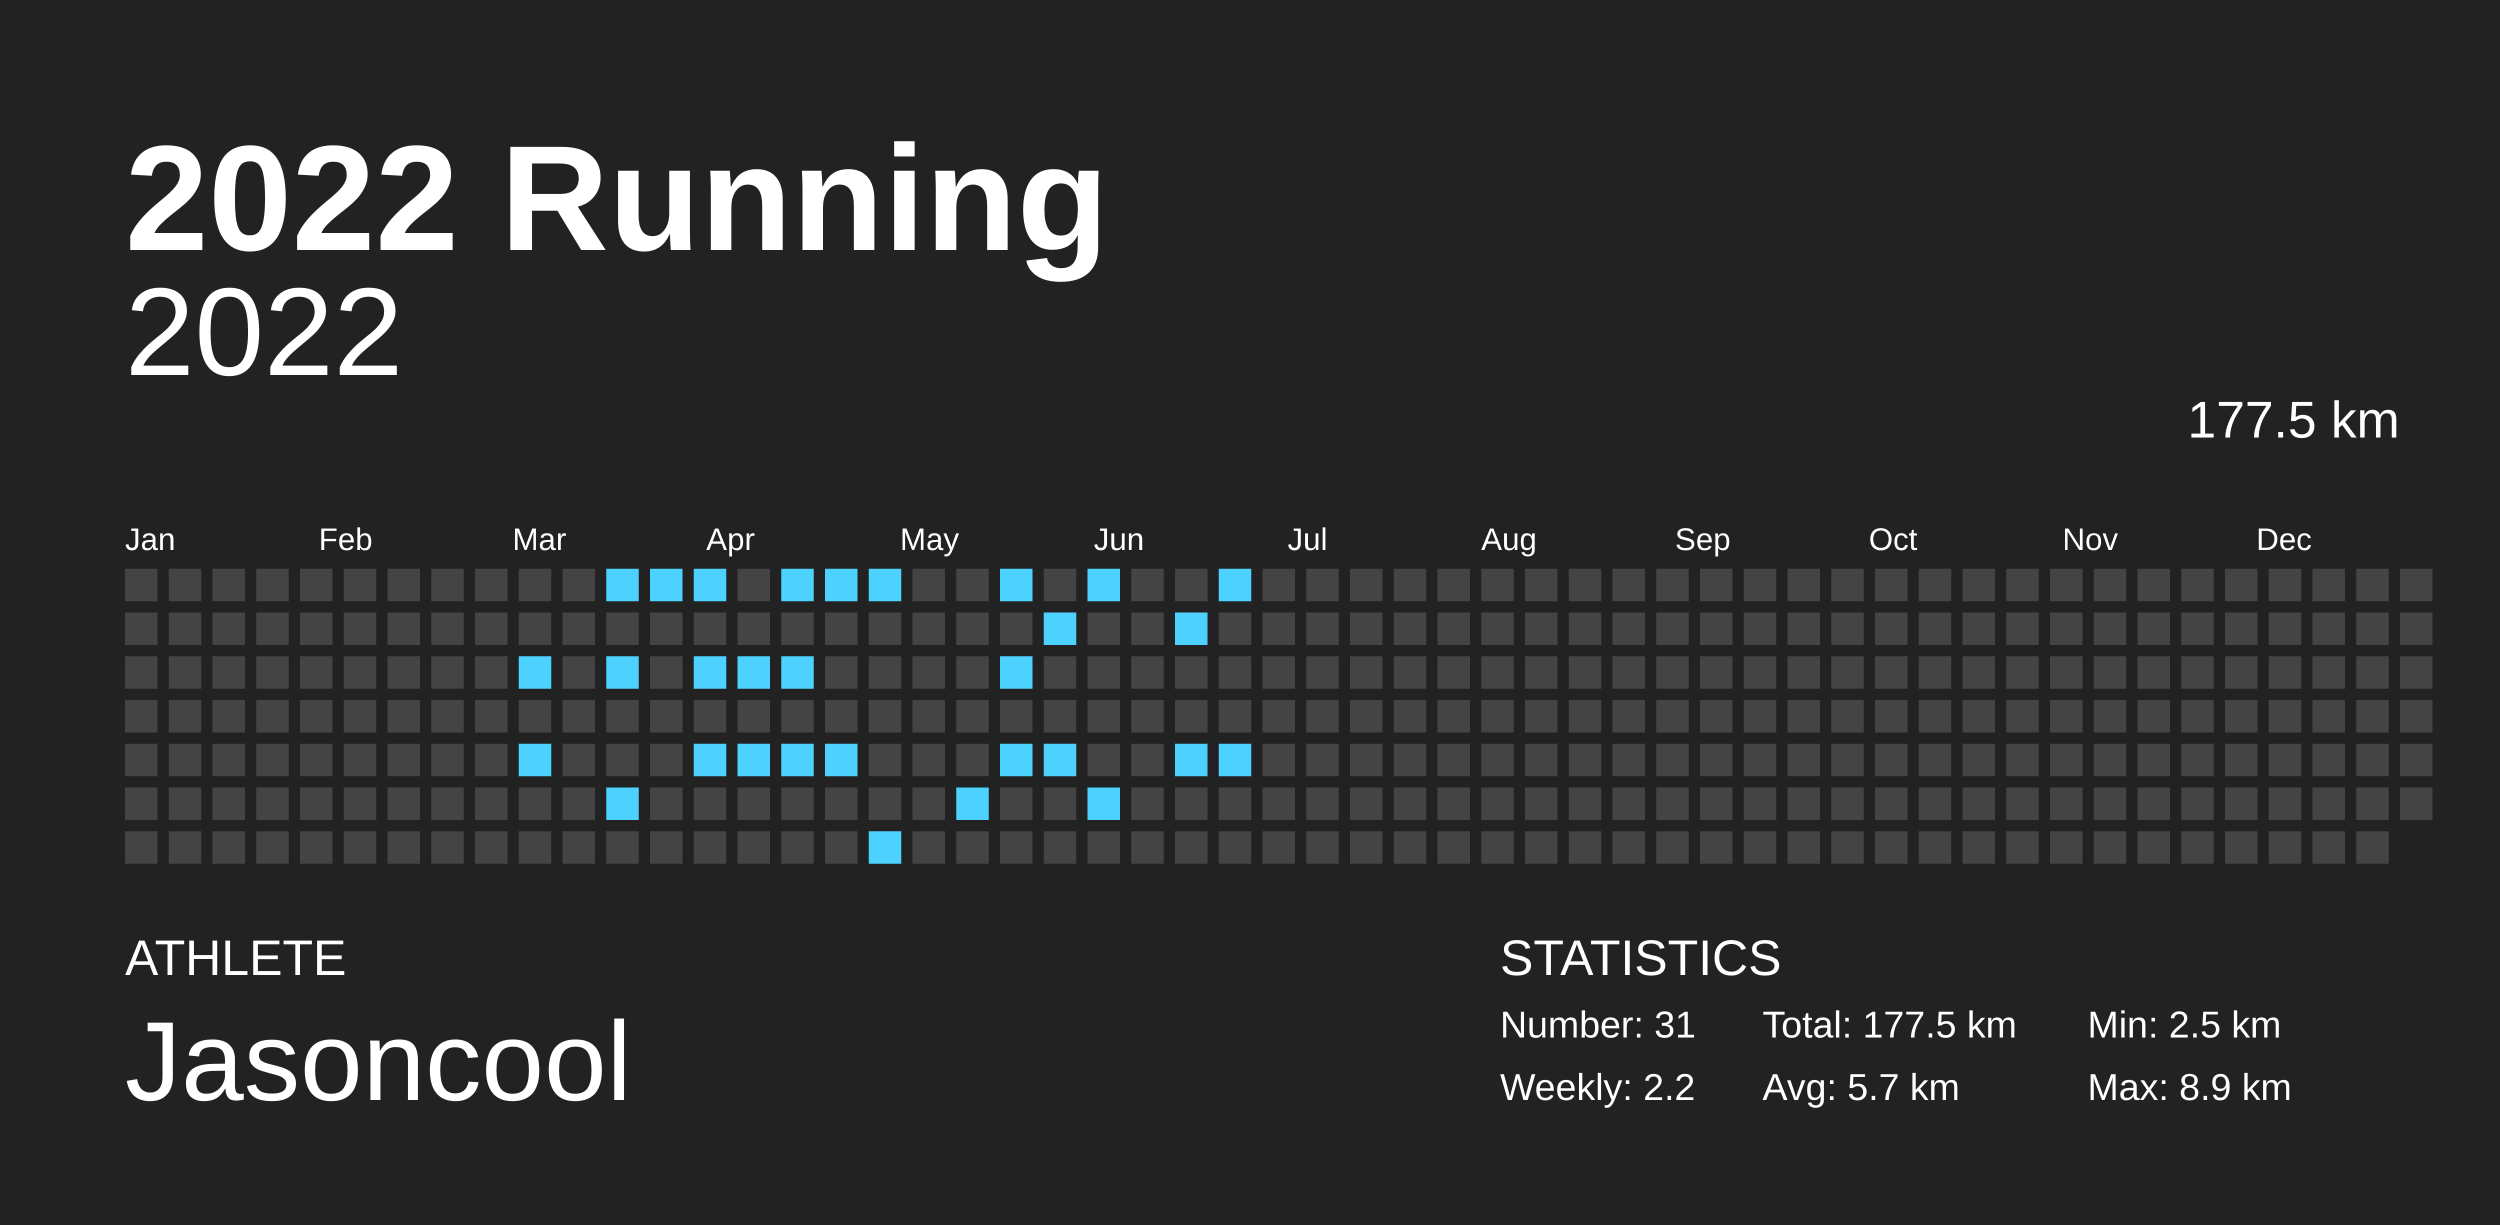
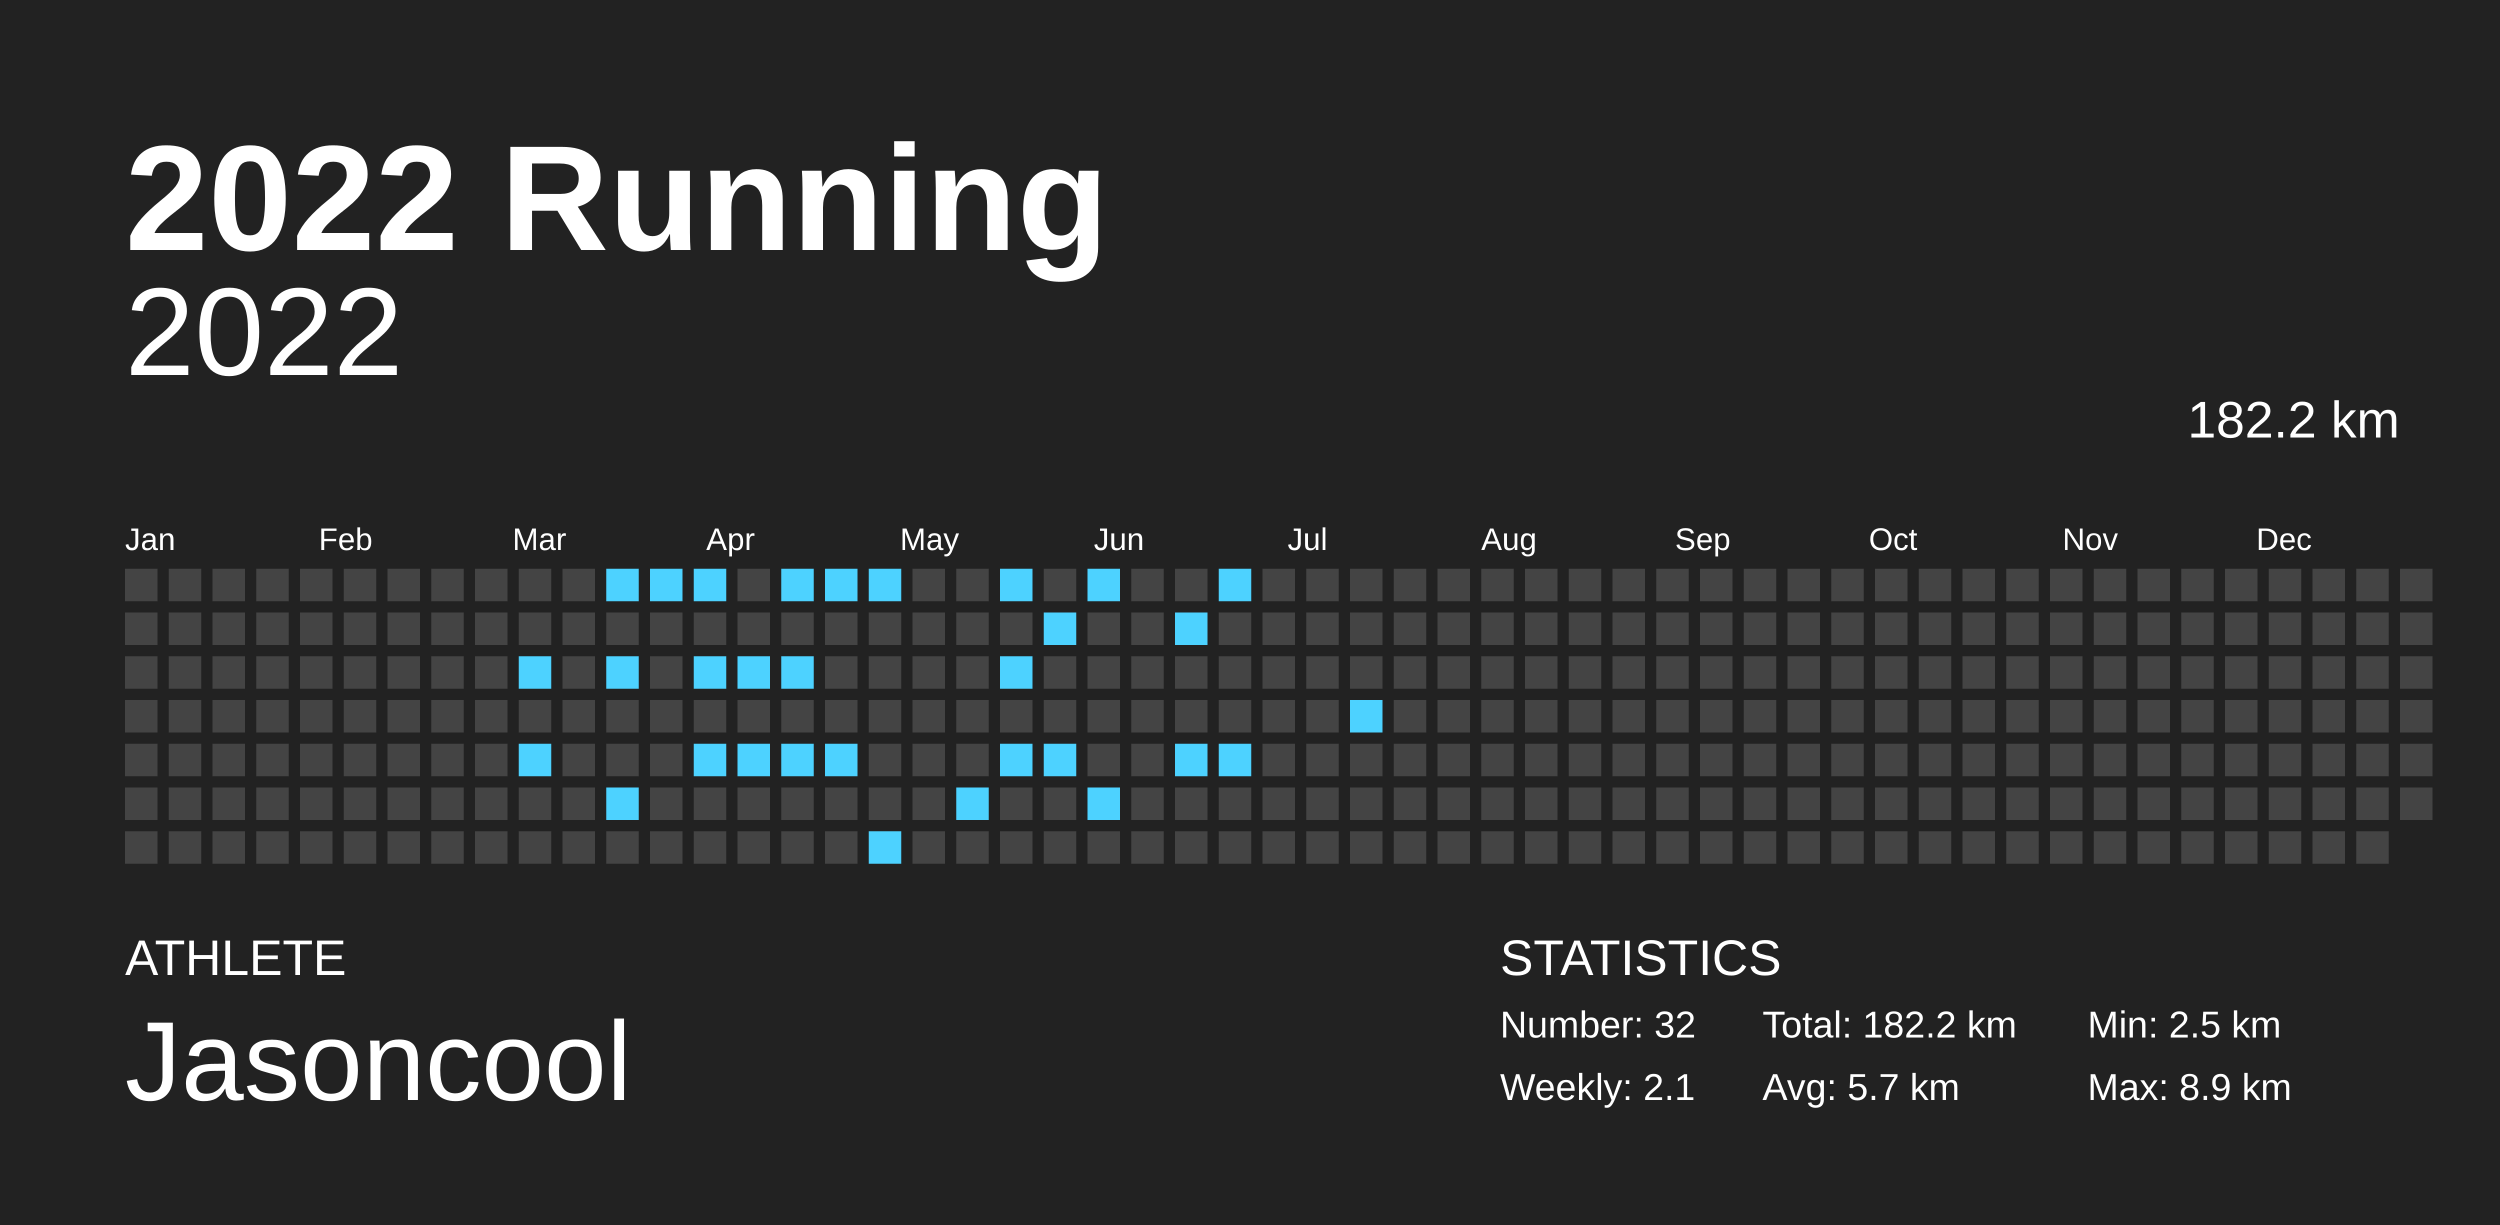
<svg xmlns="http://www.w3.org/2000/svg" baseProfile="full" height="98mm" version="1.1" viewBox="0,0,200,98" width="200mm">
  <defs />
  <rect fill="#222222" height="98" width="200" x="0" y="0" />
  <text fill="#FFFFFF" style="font-size:12px; font-family:Arial; font-weight:bold;" x="10" y="20">2022 Running</text>
  <text fill="#FFFFFF" style="font-size:4px; font-family:Arial" x="10" y="78">ATHLETE</text>
  <text fill="#FFFFFF" style="font-size:9px; font-family:Arial" x="10" y="88">Jasoncool</text>
  <text fill="#FFFFFF" style="font-size:4px; font-family:Arial" x="120" y="78">STATISTICS</text>
-   <text fill="#FFFFFF" style="font-size:3px; font-family:Arial" x="120" y="83">Number: 31</text>
-   <text fill="#FFFFFF" style="font-size:3px; font-family:Arial" x="120" y="88">Weekly: 2.2</text>
-   <text fill="#FFFFFF" style="font-size:3px; font-family:Arial" x="141" y="83">Total: 177.5 km</text>
+   <text fill="#FFFFFF" style="font-size:3px; font-family:Arial" x="120" y="83">Number: 32</text>
+   <text fill="#FFFFFF" style="font-size:3px; font-family:Arial" x="120" y="88">Weekly: 2.1</text>
+   <text fill="#FFFFFF" style="font-size:3px; font-family:Arial" x="141" y="83">Total: 182.2 km</text>
  <text fill="#FFFFFF" style="font-size:3px; font-family:Arial" x="141" y="88">Avg: 5.7 km</text>
  <text fill="#FFFFFF" style="font-size:3px; font-family:Arial" x="167" y="83">Min: 2.5 km</text>
  <text fill="#FFFFFF" style="font-size:3px; font-family:Arial" x="167" y="88">Max: 8.9 km</text>
  <text alignment-baseline="hanging" fill="#FFFFFF" style="font-size:10.0px; font-family:Arial;" x="10" y="30">2022</text>
-   <text alignment-baseline="hanging" fill="#FFFFFF" style="font-size:4.125px; font-family:Arial;" x="175" y="35">177.5 km</text>
+   <text alignment-baseline="hanging" fill="#FFFFFF" style="font-size:4.125px; font-family:Arial;" x="175" y="35">182.2 km</text>
  <text fill="#FFFFFF" style="font-size:2.5px; font-family:Arial" x="10.0" y="44">Jan</text>
  <text fill="#FFFFFF" style="font-size:2.5px; font-family:Arial" x="25.5" y="44">Feb</text>
  <text fill="#FFFFFF" style="font-size:2.5px; font-family:Arial" x="41.0" y="44">Mar</text>
  <text fill="#FFFFFF" style="font-size:2.5px; font-family:Arial" x="56.5" y="44">Apr</text>
  <text fill="#FFFFFF" style="font-size:2.5px; font-family:Arial" x="72.0" y="44">May</text>
  <text fill="#FFFFFF" style="font-size:2.5px; font-family:Arial" x="87.5" y="44">Jun</text>
  <text fill="#FFFFFF" style="font-size:2.5px; font-family:Arial" x="103.0" y="44">Jul</text>
  <text fill="#FFFFFF" style="font-size:2.5px; font-family:Arial" x="118.5" y="44">Aug</text>
  <text fill="#FFFFFF" style="font-size:2.5px; font-family:Arial" x="134.0" y="44">Sep</text>
  <text fill="#FFFFFF" style="font-size:2.5px; font-family:Arial" x="149.5" y="44">Oct</text>
  <text fill="#FFFFFF" style="font-size:2.5px; font-family:Arial" x="165.0" y="44">Nov</text>
  <text fill="#FFFFFF" style="font-size:2.5px; font-family:Arial" x="180.5" y="44">Dec</text>
  <rect fill="#444444" height="2.6" width="2.6" x="10.0" y="45.5" />
  <rect fill="#444444" height="2.6" width="2.6" x="10.0" y="49.0" />
  <rect fill="#444444" height="2.6" width="2.6" x="10.0" y="52.5" />
  <rect fill="#444444" height="2.6" width="2.6" x="10.0" y="56.0" />
  <rect fill="#444444" height="2.6" width="2.6" x="10.0" y="59.5" />
  <rect fill="#444444" height="2.6" width="2.6" x="10.0" y="63.0" />
  <rect fill="#444444" height="2.6" width="2.6" x="10.0" y="66.5" />
  <rect fill="#444444" height="2.6" width="2.6" x="13.5" y="45.5" />
  <rect fill="#444444" height="2.6" width="2.6" x="13.5" y="49.0" />
  <rect fill="#444444" height="2.6" width="2.6" x="13.5" y="52.5" />
  <rect fill="#444444" height="2.6" width="2.6" x="13.5" y="56.0" />
  <rect fill="#444444" height="2.6" width="2.6" x="13.5" y="59.5" />
  <rect fill="#444444" height="2.6" width="2.6" x="13.5" y="63.0" />
  <rect fill="#444444" height="2.6" width="2.6" x="13.5" y="66.5" />
  <rect fill="#444444" height="2.6" width="2.6" x="17.0" y="45.5" />
  <rect fill="#444444" height="2.6" width="2.6" x="17.0" y="49.0" />
  <rect fill="#444444" height="2.6" width="2.6" x="17.0" y="52.5" />
  <rect fill="#444444" height="2.6" width="2.6" x="17.0" y="56.0" />
  <rect fill="#444444" height="2.6" width="2.6" x="17.0" y="59.5" />
  <rect fill="#444444" height="2.6" width="2.6" x="17.0" y="63.0" />
  <rect fill="#444444" height="2.6" width="2.6" x="17.0" y="66.5" />
  <rect fill="#444444" height="2.6" width="2.6" x="20.5" y="45.5" />
  <rect fill="#444444" height="2.6" width="2.6" x="20.5" y="49.0" />
  <rect fill="#444444" height="2.6" width="2.6" x="20.5" y="52.5" />
  <rect fill="#444444" height="2.6" width="2.6" x="20.5" y="56.0" />
  <rect fill="#444444" height="2.6" width="2.6" x="20.5" y="59.5" />
  <rect fill="#444444" height="2.6" width="2.6" x="20.5" y="63.0" />
  <rect fill="#444444" height="2.6" width="2.6" x="20.5" y="66.5" />
  <rect fill="#444444" height="2.6" width="2.6" x="24.0" y="45.5" />
  <rect fill="#444444" height="2.6" width="2.6" x="24.0" y="49.0" />
  <rect fill="#444444" height="2.6" width="2.6" x="24.0" y="52.5" />
  <rect fill="#444444" height="2.6" width="2.6" x="24.0" y="56.0" />
  <rect fill="#444444" height="2.6" width="2.6" x="24.0" y="59.5" />
  <rect fill="#444444" height="2.6" width="2.6" x="24.0" y="63.0" />
  <rect fill="#444444" height="2.6" width="2.6" x="24.0" y="66.5" />
  <rect fill="#444444" height="2.6" width="2.6" x="27.5" y="45.5" />
  <rect fill="#444444" height="2.6" width="2.6" x="27.5" y="49.0" />
  <rect fill="#444444" height="2.6" width="2.6" x="27.5" y="52.5" />
  <rect fill="#444444" height="2.6" width="2.6" x="27.5" y="56.0" />
  <rect fill="#444444" height="2.6" width="2.6" x="27.5" y="59.5" />
  <rect fill="#444444" height="2.6" width="2.6" x="27.5" y="63.0" />
  <rect fill="#444444" height="2.6" width="2.6" x="27.5" y="66.5" />
  <rect fill="#444444" height="2.6" width="2.6" x="31.0" y="45.5" />
  <rect fill="#444444" height="2.6" width="2.6" x="31.0" y="49.0" />
  <rect fill="#444444" height="2.6" width="2.6" x="31.0" y="52.5" />
  <rect fill="#444444" height="2.6" width="2.6" x="31.0" y="56.0" />
  <rect fill="#444444" height="2.6" width="2.6" x="31.0" y="59.5" />
  <rect fill="#444444" height="2.6" width="2.6" x="31.0" y="63.0" />
  <rect fill="#444444" height="2.6" width="2.6" x="31.0" y="66.5" />
  <rect fill="#444444" height="2.6" width="2.6" x="34.5" y="45.5" />
  <rect fill="#444444" height="2.6" width="2.6" x="34.5" y="49.0" />
  <rect fill="#444444" height="2.6" width="2.6" x="34.5" y="52.5" />
  <rect fill="#444444" height="2.6" width="2.6" x="34.5" y="56.0" />
  <rect fill="#444444" height="2.6" width="2.6" x="34.5" y="59.5" />
  <rect fill="#444444" height="2.6" width="2.6" x="34.5" y="63.0" />
  <rect fill="#444444" height="2.6" width="2.6" x="34.5" y="66.5" />
  <rect fill="#444444" height="2.6" width="2.6" x="38.0" y="45.5" />
  <rect fill="#444444" height="2.6" width="2.6" x="38.0" y="49.0" />
  <rect fill="#444444" height="2.6" width="2.6" x="38.0" y="52.5" />
  <rect fill="#444444" height="2.6" width="2.6" x="38.0" y="56.0" />
  <rect fill="#444444" height="2.6" width="2.6" x="38.0" y="59.5" />
  <rect fill="#444444" height="2.6" width="2.6" x="38.0" y="63.0" />
  <rect fill="#444444" height="2.6" width="2.6" x="38.0" y="66.5" />
  <rect fill="#444444" height="2.6" width="2.6" x="41.5" y="45.5" />
  <rect fill="#444444" height="2.6" width="2.6" x="41.5" y="49.0" />
  <rect fill="#4dd2ff" height="2.6" width="2.6" x="41.5" y="52.5" />
  <rect fill="#444444" height="2.6" width="2.6" x="41.5" y="56.0" />
  <rect fill="#4dd2ff" height="2.6" width="2.6" x="41.5" y="59.5" />
  <rect fill="#444444" height="2.6" width="2.6" x="41.5" y="63.0" />
  <rect fill="#444444" height="2.6" width="2.6" x="41.5" y="66.5" />
  <rect fill="#444444" height="2.6" width="2.6" x="45.0" y="45.5" />
  <rect fill="#444444" height="2.6" width="2.6" x="45.0" y="49.0" />
  <rect fill="#444444" height="2.6" width="2.6" x="45.0" y="52.5" />
  <rect fill="#444444" height="2.6" width="2.6" x="45.0" y="56.0" />
  <rect fill="#444444" height="2.6" width="2.6" x="45.0" y="59.5" />
  <rect fill="#444444" height="2.6" width="2.6" x="45.0" y="63.0" />
  <rect fill="#444444" height="2.6" width="2.6" x="45.0" y="66.5" />
  <rect fill="#4dd2ff" height="2.6" width="2.6" x="48.5" y="45.5" />
  <rect fill="#444444" height="2.6" width="2.6" x="48.5" y="49.0" />
  <rect fill="#4dd2ff" height="2.6" width="2.6" x="48.5" y="52.5" />
  <rect fill="#444444" height="2.6" width="2.6" x="48.5" y="56.0" />
  <rect fill="#444444" height="2.6" width="2.6" x="48.5" y="59.5" />
  <rect fill="#4dd2ff" height="2.6" width="2.6" x="48.5" y="63.0" />
  <rect fill="#444444" height="2.6" width="2.6" x="48.5" y="66.5" />
  <rect fill="#4dd2ff" height="2.6" width="2.6" x="52.0" y="45.5" />
  <rect fill="#444444" height="2.6" width="2.6" x="52.0" y="49.0" />
  <rect fill="#444444" height="2.6" width="2.6" x="52.0" y="52.5" />
  <rect fill="#444444" height="2.6" width="2.6" x="52.0" y="56.0" />
  <rect fill="#444444" height="2.6" width="2.6" x="52.0" y="59.5" />
  <rect fill="#444444" height="2.6" width="2.6" x="52.0" y="63.0" />
  <rect fill="#444444" height="2.6" width="2.6" x="52.0" y="66.5" />
  <rect fill="#4dd2ff" height="2.6" width="2.6" x="55.5" y="45.5" />
  <rect fill="#444444" height="2.6" width="2.6" x="55.5" y="49.0" />
  <rect fill="#4dd2ff" height="2.6" width="2.6" x="55.5" y="52.5" />
  <rect fill="#444444" height="2.6" width="2.6" x="55.5" y="56.0" />
  <rect fill="#4dd2ff" height="2.6" width="2.6" x="55.5" y="59.5" />
  <rect fill="#444444" height="2.6" width="2.6" x="55.5" y="63.0" />
  <rect fill="#444444" height="2.6" width="2.6" x="55.5" y="66.5" />
  <rect fill="#444444" height="2.6" width="2.6" x="59.0" y="45.5" />
  <rect fill="#444444" height="2.6" width="2.6" x="59.0" y="49.0" />
  <rect fill="#4dd2ff" height="2.6" width="2.6" x="59.0" y="52.5" />
  <rect fill="#444444" height="2.6" width="2.6" x="59.0" y="56.0" />
  <rect fill="#4dd2ff" height="2.6" width="2.6" x="59.0" y="59.5" />
  <rect fill="#444444" height="2.6" width="2.6" x="59.0" y="63.0" />
  <rect fill="#444444" height="2.6" width="2.6" x="59.0" y="66.5" />
  <rect fill="#4dd2ff" height="2.6" width="2.6" x="62.5" y="45.5" />
  <rect fill="#444444" height="2.6" width="2.6" x="62.5" y="49.0" />
  <rect fill="#4dd2ff" height="2.6" width="2.6" x="62.5" y="52.5" />
  <rect fill="#444444" height="2.6" width="2.6" x="62.5" y="56.0" />
  <rect fill="#4dd2ff" height="2.6" width="2.6" x="62.5" y="59.5" />
  <rect fill="#444444" height="2.6" width="2.6" x="62.5" y="63.0" />
  <rect fill="#444444" height="2.6" width="2.6" x="62.5" y="66.5" />
  <rect fill="#4dd2ff" height="2.6" width="2.6" x="66.0" y="45.5" />
  <rect fill="#444444" height="2.6" width="2.6" x="66.0" y="49.0" />
  <rect fill="#444444" height="2.6" width="2.6" x="66.0" y="52.5" />
  <rect fill="#444444" height="2.6" width="2.6" x="66.0" y="56.0" />
  <rect fill="#4dd2ff" height="2.6" width="2.6" x="66.0" y="59.5" />
  <rect fill="#444444" height="2.6" width="2.6" x="66.0" y="63.0" />
  <rect fill="#444444" height="2.6" width="2.6" x="66.0" y="66.5" />
  <rect fill="#4dd2ff" height="2.6" width="2.6" x="69.5" y="45.5" />
  <rect fill="#444444" height="2.6" width="2.6" x="69.5" y="49.0" />
  <rect fill="#444444" height="2.6" width="2.6" x="69.5" y="52.5" />
  <rect fill="#444444" height="2.6" width="2.6" x="69.5" y="56.0" />
  <rect fill="#444444" height="2.6" width="2.6" x="69.5" y="59.5" />
  <rect fill="#444444" height="2.6" width="2.6" x="69.5" y="63.0" />
  <rect fill="#4dd2ff" height="2.6" width="2.6" x="69.5" y="66.5" />
  <rect fill="#444444" height="2.6" width="2.6" x="73.0" y="45.5" />
  <rect fill="#444444" height="2.6" width="2.6" x="73.0" y="49.0" />
  <rect fill="#444444" height="2.6" width="2.6" x="73.0" y="52.5" />
  <rect fill="#444444" height="2.6" width="2.6" x="73.0" y="56.0" />
  <rect fill="#444444" height="2.6" width="2.6" x="73.0" y="59.5" />
  <rect fill="#444444" height="2.6" width="2.6" x="73.0" y="63.0" />
  <rect fill="#444444" height="2.6" width="2.6" x="73.0" y="66.5" />
  <rect fill="#444444" height="2.6" width="2.6" x="76.5" y="45.5" />
  <rect fill="#444444" height="2.6" width="2.6" x="76.5" y="49.0" />
  <rect fill="#444444" height="2.6" width="2.6" x="76.5" y="52.5" />
  <rect fill="#444444" height="2.6" width="2.6" x="76.5" y="56.0" />
  <rect fill="#444444" height="2.6" width="2.6" x="76.5" y="59.5" />
  <rect fill="#4dd2ff" height="2.6" width="2.6" x="76.5" y="63.0" />
  <rect fill="#444444" height="2.6" width="2.6" x="76.5" y="66.5" />
  <rect fill="#4dd2ff" height="2.6" width="2.6" x="80.0" y="45.5" />
  <rect fill="#444444" height="2.6" width="2.6" x="80.0" y="49.0" />
  <rect fill="#4dd2ff" height="2.6" width="2.6" x="80.0" y="52.5" />
  <rect fill="#444444" height="2.6" width="2.6" x="80.0" y="56.0" />
  <rect fill="#4dd2ff" height="2.6" width="2.6" x="80.0" y="59.5" />
  <rect fill="#444444" height="2.6" width="2.6" x="80.0" y="63.0" />
  <rect fill="#444444" height="2.6" width="2.6" x="80.0" y="66.5" />
  <rect fill="#444444" height="2.6" width="2.6" x="83.5" y="45.5" />
  <rect fill="#4dd2ff" height="2.6" width="2.6" x="83.5" y="49.0" />
  <rect fill="#444444" height="2.6" width="2.6" x="83.5" y="52.5" />
  <rect fill="#444444" height="2.6" width="2.6" x="83.5" y="56.0" />
  <rect fill="#4dd2ff" height="2.6" width="2.6" x="83.5" y="59.5" />
  <rect fill="#444444" height="2.6" width="2.6" x="83.5" y="63.0" />
  <rect fill="#444444" height="2.6" width="2.6" x="83.5" y="66.5" />
  <rect fill="#4dd2ff" height="2.6" width="2.6" x="87.0" y="45.5" />
  <rect fill="#444444" height="2.6" width="2.6" x="87.0" y="49.0" />
  <rect fill="#444444" height="2.6" width="2.6" x="87.0" y="52.5" />
  <rect fill="#444444" height="2.6" width="2.6" x="87.0" y="56.0" />
  <rect fill="#444444" height="2.6" width="2.6" x="87.0" y="59.5" />
  <rect fill="#4dd2ff" height="2.6" width="2.6" x="87.0" y="63.0" />
  <rect fill="#444444" height="2.6" width="2.6" x="87.0" y="66.5" />
  <rect fill="#444444" height="2.6" width="2.6" x="90.5" y="45.5" />
  <rect fill="#444444" height="2.6" width="2.6" x="90.5" y="49.0" />
  <rect fill="#444444" height="2.6" width="2.6" x="90.5" y="52.5" />
  <rect fill="#444444" height="2.6" width="2.6" x="90.5" y="56.0" />
  <rect fill="#444444" height="2.6" width="2.6" x="90.5" y="59.5" />
  <rect fill="#444444" height="2.6" width="2.6" x="90.5" y="63.0" />
  <rect fill="#444444" height="2.6" width="2.6" x="90.5" y="66.5" />
  <rect fill="#444444" height="2.6" width="2.6" x="94.0" y="45.5" />
  <rect fill="#4dd2ff" height="2.6" width="2.6" x="94.0" y="49.0" />
  <rect fill="#444444" height="2.6" width="2.6" x="94.0" y="52.5" />
  <rect fill="#444444" height="2.6" width="2.6" x="94.0" y="56.0" />
  <rect fill="#4dd2ff" height="2.6" width="2.6" x="94.0" y="59.5" />
  <rect fill="#444444" height="2.6" width="2.6" x="94.0" y="63.0" />
  <rect fill="#444444" height="2.6" width="2.6" x="94.0" y="66.5" />
  <rect fill="#4dd2ff" height="2.6" width="2.6" x="97.5" y="45.5" />
  <rect fill="#444444" height="2.6" width="2.6" x="97.5" y="49.0" />
  <rect fill="#444444" height="2.6" width="2.6" x="97.5" y="52.5" />
  <rect fill="#444444" height="2.6" width="2.6" x="97.5" y="56.0" />
  <rect fill="#4dd2ff" height="2.6" width="2.6" x="97.5" y="59.5" />
  <rect fill="#444444" height="2.6" width="2.6" x="97.5" y="63.0" />
  <rect fill="#444444" height="2.6" width="2.6" x="97.5" y="66.5" />
  <rect fill="#444444" height="2.6" width="2.6" x="101.0" y="45.5" />
  <rect fill="#444444" height="2.6" width="2.6" x="101.0" y="49.0" />
  <rect fill="#444444" height="2.6" width="2.6" x="101.0" y="52.5" />
  <rect fill="#444444" height="2.6" width="2.6" x="101.0" y="56.0" />
  <rect fill="#444444" height="2.6" width="2.6" x="101.0" y="59.5" />
  <rect fill="#444444" height="2.6" width="2.6" x="101.0" y="63.0" />
  <rect fill="#444444" height="2.6" width="2.6" x="101.0" y="66.5" />
  <rect fill="#444444" height="2.6" width="2.6" x="104.5" y="45.5" />
  <rect fill="#444444" height="2.6" width="2.6" x="104.5" y="49.0" />
  <rect fill="#444444" height="2.6" width="2.6" x="104.5" y="52.5" />
  <rect fill="#444444" height="2.6" width="2.6" x="104.5" y="56.0" />
  <rect fill="#444444" height="2.6" width="2.6" x="104.5" y="59.5" />
  <rect fill="#444444" height="2.6" width="2.6" x="104.5" y="63.0" />
  <rect fill="#444444" height="2.6" width="2.6" x="104.5" y="66.5" />
  <rect fill="#444444" height="2.6" width="2.6" x="108.0" y="45.5" />
  <rect fill="#444444" height="2.6" width="2.6" x="108.0" y="49.0" />
  <rect fill="#444444" height="2.6" width="2.6" x="108.0" y="52.5" />
-   <rect fill="#444444" height="2.6" width="2.6" x="108.0" y="56.0" />
+   <rect fill="#4dd2ff" height="2.6" width="2.6" x="108.0" y="56.0" />
  <rect fill="#444444" height="2.6" width="2.6" x="108.0" y="59.5" />
  <rect fill="#444444" height="2.6" width="2.6" x="108.0" y="63.0" />
  <rect fill="#444444" height="2.6" width="2.6" x="108.0" y="66.5" />
  <rect fill="#444444" height="2.6" width="2.6" x="111.5" y="45.5" />
  <rect fill="#444444" height="2.6" width="2.6" x="111.5" y="49.0" />
  <rect fill="#444444" height="2.6" width="2.6" x="111.5" y="52.5" />
  <rect fill="#444444" height="2.6" width="2.6" x="111.5" y="56.0" />
  <rect fill="#444444" height="2.6" width="2.6" x="111.5" y="59.5" />
  <rect fill="#444444" height="2.6" width="2.6" x="111.5" y="63.0" />
  <rect fill="#444444" height="2.6" width="2.6" x="111.5" y="66.5" />
  <rect fill="#444444" height="2.6" width="2.6" x="115.0" y="45.5" />
  <rect fill="#444444" height="2.6" width="2.6" x="115.0" y="49.0" />
  <rect fill="#444444" height="2.6" width="2.6" x="115.0" y="52.5" />
  <rect fill="#444444" height="2.6" width="2.6" x="115.0" y="56.0" />
  <rect fill="#444444" height="2.6" width="2.6" x="115.0" y="59.5" />
  <rect fill="#444444" height="2.6" width="2.6" x="115.0" y="63.0" />
  <rect fill="#444444" height="2.6" width="2.6" x="115.0" y="66.5" />
  <rect fill="#444444" height="2.6" width="2.6" x="118.5" y="45.5" />
  <rect fill="#444444" height="2.6" width="2.6" x="118.5" y="49.0" />
  <rect fill="#444444" height="2.6" width="2.6" x="118.5" y="52.5" />
  <rect fill="#444444" height="2.6" width="2.6" x="118.5" y="56.0" />
  <rect fill="#444444" height="2.6" width="2.6" x="118.5" y="59.5" />
  <rect fill="#444444" height="2.6" width="2.6" x="118.5" y="63.0" />
  <rect fill="#444444" height="2.6" width="2.6" x="118.5" y="66.5" />
  <rect fill="#444444" height="2.6" width="2.6" x="122.0" y="45.5" />
  <rect fill="#444444" height="2.6" width="2.6" x="122.0" y="49.0" />
  <rect fill="#444444" height="2.6" width="2.6" x="122.0" y="52.5" />
  <rect fill="#444444" height="2.6" width="2.6" x="122.0" y="56.0" />
  <rect fill="#444444" height="2.6" width="2.6" x="122.0" y="59.5" />
  <rect fill="#444444" height="2.6" width="2.6" x="122.0" y="63.0" />
  <rect fill="#444444" height="2.6" width="2.6" x="122.0" y="66.5" />
  <rect fill="#444444" height="2.6" width="2.6" x="125.5" y="45.5" />
  <rect fill="#444444" height="2.6" width="2.6" x="125.5" y="49.0" />
  <rect fill="#444444" height="2.6" width="2.6" x="125.5" y="52.5" />
  <rect fill="#444444" height="2.6" width="2.6" x="125.5" y="56.0" />
  <rect fill="#444444" height="2.6" width="2.6" x="125.5" y="59.5" />
  <rect fill="#444444" height="2.6" width="2.6" x="125.5" y="63.0" />
  <rect fill="#444444" height="2.6" width="2.6" x="125.5" y="66.5" />
  <rect fill="#444444" height="2.6" width="2.6" x="129.0" y="45.5" />
  <rect fill="#444444" height="2.6" width="2.6" x="129.0" y="49.0" />
  <rect fill="#444444" height="2.6" width="2.6" x="129.0" y="52.5" />
  <rect fill="#444444" height="2.6" width="2.6" x="129.0" y="56.0" />
  <rect fill="#444444" height="2.6" width="2.6" x="129.0" y="59.5" />
  <rect fill="#444444" height="2.6" width="2.6" x="129.0" y="63.0" />
  <rect fill="#444444" height="2.6" width="2.6" x="129.0" y="66.5" />
  <rect fill="#444444" height="2.6" width="2.6" x="132.5" y="45.5" />
  <rect fill="#444444" height="2.6" width="2.6" x="132.5" y="49.0" />
  <rect fill="#444444" height="2.6" width="2.6" x="132.5" y="52.5" />
  <rect fill="#444444" height="2.6" width="2.6" x="132.5" y="56.0" />
  <rect fill="#444444" height="2.6" width="2.6" x="132.5" y="59.5" />
  <rect fill="#444444" height="2.6" width="2.6" x="132.5" y="63.0" />
  <rect fill="#444444" height="2.6" width="2.6" x="132.5" y="66.5" />
  <rect fill="#444444" height="2.6" width="2.6" x="136.0" y="45.5" />
  <rect fill="#444444" height="2.6" width="2.6" x="136.0" y="49.0" />
  <rect fill="#444444" height="2.6" width="2.6" x="136.0" y="52.5" />
  <rect fill="#444444" height="2.6" width="2.6" x="136.0" y="56.0" />
  <rect fill="#444444" height="2.6" width="2.6" x="136.0" y="59.5" />
  <rect fill="#444444" height="2.6" width="2.6" x="136.0" y="63.0" />
  <rect fill="#444444" height="2.6" width="2.6" x="136.0" y="66.5" />
  <rect fill="#444444" height="2.6" width="2.6" x="139.5" y="45.5" />
  <rect fill="#444444" height="2.6" width="2.6" x="139.5" y="49.0" />
  <rect fill="#444444" height="2.6" width="2.6" x="139.5" y="52.5" />
  <rect fill="#444444" height="2.6" width="2.6" x="139.5" y="56.0" />
  <rect fill="#444444" height="2.6" width="2.6" x="139.5" y="59.5" />
  <rect fill="#444444" height="2.6" width="2.6" x="139.5" y="63.0" />
  <rect fill="#444444" height="2.6" width="2.6" x="139.5" y="66.5" />
  <rect fill="#444444" height="2.6" width="2.6" x="143.0" y="45.5" />
  <rect fill="#444444" height="2.6" width="2.6" x="143.0" y="49.0" />
  <rect fill="#444444" height="2.6" width="2.6" x="143.0" y="52.5" />
  <rect fill="#444444" height="2.6" width="2.6" x="143.0" y="56.0" />
  <rect fill="#444444" height="2.6" width="2.6" x="143.0" y="59.5" />
  <rect fill="#444444" height="2.6" width="2.6" x="143.0" y="63.0" />
  <rect fill="#444444" height="2.6" width="2.6" x="143.0" y="66.5" />
  <rect fill="#444444" height="2.6" width="2.6" x="146.5" y="45.5" />
  <rect fill="#444444" height="2.6" width="2.6" x="146.5" y="49.0" />
  <rect fill="#444444" height="2.6" width="2.6" x="146.5" y="52.5" />
  <rect fill="#444444" height="2.6" width="2.6" x="146.5" y="56.0" />
  <rect fill="#444444" height="2.6" width="2.6" x="146.5" y="59.5" />
  <rect fill="#444444" height="2.6" width="2.6" x="146.5" y="63.0" />
  <rect fill="#444444" height="2.6" width="2.6" x="146.5" y="66.5" />
  <rect fill="#444444" height="2.6" width="2.6" x="150.0" y="45.5" />
  <rect fill="#444444" height="2.6" width="2.6" x="150.0" y="49.0" />
  <rect fill="#444444" height="2.6" width="2.6" x="150.0" y="52.5" />
  <rect fill="#444444" height="2.6" width="2.6" x="150.0" y="56.0" />
  <rect fill="#444444" height="2.6" width="2.6" x="150.0" y="59.5" />
  <rect fill="#444444" height="2.6" width="2.6" x="150.0" y="63.0" />
  <rect fill="#444444" height="2.6" width="2.6" x="150.0" y="66.5" />
  <rect fill="#444444" height="2.6" width="2.6" x="153.5" y="45.5" />
  <rect fill="#444444" height="2.6" width="2.6" x="153.5" y="49.0" />
  <rect fill="#444444" height="2.6" width="2.6" x="153.5" y="52.5" />
  <rect fill="#444444" height="2.6" width="2.6" x="153.5" y="56.0" />
  <rect fill="#444444" height="2.6" width="2.6" x="153.5" y="59.5" />
  <rect fill="#444444" height="2.6" width="2.6" x="153.5" y="63.0" />
  <rect fill="#444444" height="2.6" width="2.6" x="153.5" y="66.5" />
  <rect fill="#444444" height="2.6" width="2.6" x="157.0" y="45.5" />
  <rect fill="#444444" height="2.6" width="2.6" x="157.0" y="49.0" />
  <rect fill="#444444" height="2.6" width="2.6" x="157.0" y="52.5" />
  <rect fill="#444444" height="2.6" width="2.6" x="157.0" y="56.0" />
  <rect fill="#444444" height="2.6" width="2.6" x="157.0" y="59.5" />
  <rect fill="#444444" height="2.6" width="2.6" x="157.0" y="63.0" />
  <rect fill="#444444" height="2.6" width="2.6" x="157.0" y="66.5" />
  <rect fill="#444444" height="2.6" width="2.6" x="160.5" y="45.5" />
  <rect fill="#444444" height="2.6" width="2.6" x="160.5" y="49.0" />
  <rect fill="#444444" height="2.6" width="2.6" x="160.5" y="52.5" />
  <rect fill="#444444" height="2.6" width="2.6" x="160.5" y="56.0" />
  <rect fill="#444444" height="2.6" width="2.6" x="160.5" y="59.5" />
  <rect fill="#444444" height="2.6" width="2.6" x="160.5" y="63.0" />
  <rect fill="#444444" height="2.6" width="2.6" x="160.5" y="66.5" />
  <rect fill="#444444" height="2.6" width="2.6" x="164.0" y="45.5" />
  <rect fill="#444444" height="2.6" width="2.6" x="164.0" y="49.0" />
  <rect fill="#444444" height="2.6" width="2.6" x="164.0" y="52.5" />
  <rect fill="#444444" height="2.6" width="2.6" x="164.0" y="56.0" />
  <rect fill="#444444" height="2.6" width="2.6" x="164.0" y="59.5" />
  <rect fill="#444444" height="2.6" width="2.6" x="164.0" y="63.0" />
  <rect fill="#444444" height="2.6" width="2.6" x="164.0" y="66.5" />
  <rect fill="#444444" height="2.6" width="2.6" x="167.5" y="45.5" />
  <rect fill="#444444" height="2.6" width="2.6" x="167.5" y="49.0" />
  <rect fill="#444444" height="2.6" width="2.6" x="167.5" y="52.5" />
  <rect fill="#444444" height="2.6" width="2.6" x="167.5" y="56.0" />
  <rect fill="#444444" height="2.6" width="2.6" x="167.5" y="59.5" />
  <rect fill="#444444" height="2.6" width="2.6" x="167.5" y="63.0" />
  <rect fill="#444444" height="2.6" width="2.6" x="167.5" y="66.5" />
  <rect fill="#444444" height="2.6" width="2.6" x="171.0" y="45.5" />
  <rect fill="#444444" height="2.6" width="2.6" x="171.0" y="49.0" />
  <rect fill="#444444" height="2.6" width="2.6" x="171.0" y="52.5" />
  <rect fill="#444444" height="2.6" width="2.6" x="171.0" y="56.0" />
  <rect fill="#444444" height="2.6" width="2.6" x="171.0" y="59.5" />
  <rect fill="#444444" height="2.6" width="2.6" x="171.0" y="63.0" />
  <rect fill="#444444" height="2.6" width="2.6" x="171.0" y="66.5" />
  <rect fill="#444444" height="2.6" width="2.6" x="174.5" y="45.5" />
  <rect fill="#444444" height="2.6" width="2.6" x="174.5" y="49.0" />
  <rect fill="#444444" height="2.6" width="2.6" x="174.5" y="52.5" />
  <rect fill="#444444" height="2.6" width="2.6" x="174.5" y="56.0" />
  <rect fill="#444444" height="2.6" width="2.6" x="174.5" y="59.5" />
  <rect fill="#444444" height="2.6" width="2.6" x="174.5" y="63.0" />
  <rect fill="#444444" height="2.6" width="2.6" x="174.5" y="66.5" />
  <rect fill="#444444" height="2.6" width="2.6" x="178.0" y="45.5" />
  <rect fill="#444444" height="2.6" width="2.6" x="178.0" y="49.0" />
  <rect fill="#444444" height="2.6" width="2.6" x="178.0" y="52.5" />
  <rect fill="#444444" height="2.6" width="2.6" x="178.0" y="56.0" />
  <rect fill="#444444" height="2.6" width="2.6" x="178.0" y="59.5" />
  <rect fill="#444444" height="2.6" width="2.6" x="178.0" y="63.0" />
  <rect fill="#444444" height="2.6" width="2.6" x="178.0" y="66.5" />
  <rect fill="#444444" height="2.6" width="2.6" x="181.5" y="45.5" />
  <rect fill="#444444" height="2.6" width="2.6" x="181.5" y="49.0" />
  <rect fill="#444444" height="2.6" width="2.6" x="181.5" y="52.5" />
  <rect fill="#444444" height="2.6" width="2.6" x="181.5" y="56.0" />
  <rect fill="#444444" height="2.6" width="2.6" x="181.5" y="59.5" />
  <rect fill="#444444" height="2.6" width="2.6" x="181.5" y="63.0" />
  <rect fill="#444444" height="2.6" width="2.6" x="181.5" y="66.5" />
  <rect fill="#444444" height="2.6" width="2.6" x="185.0" y="45.5" />
  <rect fill="#444444" height="2.6" width="2.6" x="185.0" y="49.0" />
  <rect fill="#444444" height="2.6" width="2.6" x="185.0" y="52.5" />
  <rect fill="#444444" height="2.6" width="2.6" x="185.0" y="56.0" />
  <rect fill="#444444" height="2.6" width="2.6" x="185.0" y="59.5" />
  <rect fill="#444444" height="2.6" width="2.6" x="185.0" y="63.0" />
  <rect fill="#444444" height="2.6" width="2.6" x="185.0" y="66.5" />
  <rect fill="#444444" height="2.6" width="2.6" x="188.5" y="45.5" />
  <rect fill="#444444" height="2.6" width="2.6" x="188.5" y="49.0" />
  <rect fill="#444444" height="2.6" width="2.6" x="188.5" y="52.5" />
  <rect fill="#444444" height="2.6" width="2.6" x="188.5" y="56.0" />
  <rect fill="#444444" height="2.6" width="2.6" x="188.5" y="59.5" />
  <rect fill="#444444" height="2.6" width="2.6" x="188.5" y="63.0" />
  <rect fill="#444444" height="2.6" width="2.6" x="188.5" y="66.5" />
  <rect fill="#444444" height="2.6" width="2.6" x="192.0" y="45.5" />
  <rect fill="#444444" height="2.6" width="2.6" x="192.0" y="49.0" />
  <rect fill="#444444" height="2.6" width="2.6" x="192.0" y="52.5" />
  <rect fill="#444444" height="2.6" width="2.6" x="192.0" y="56.0" />
  <rect fill="#444444" height="2.6" width="2.6" x="192.0" y="59.5" />
  <rect fill="#444444" height="2.6" width="2.6" x="192.0" y="63.0" />
</svg>
